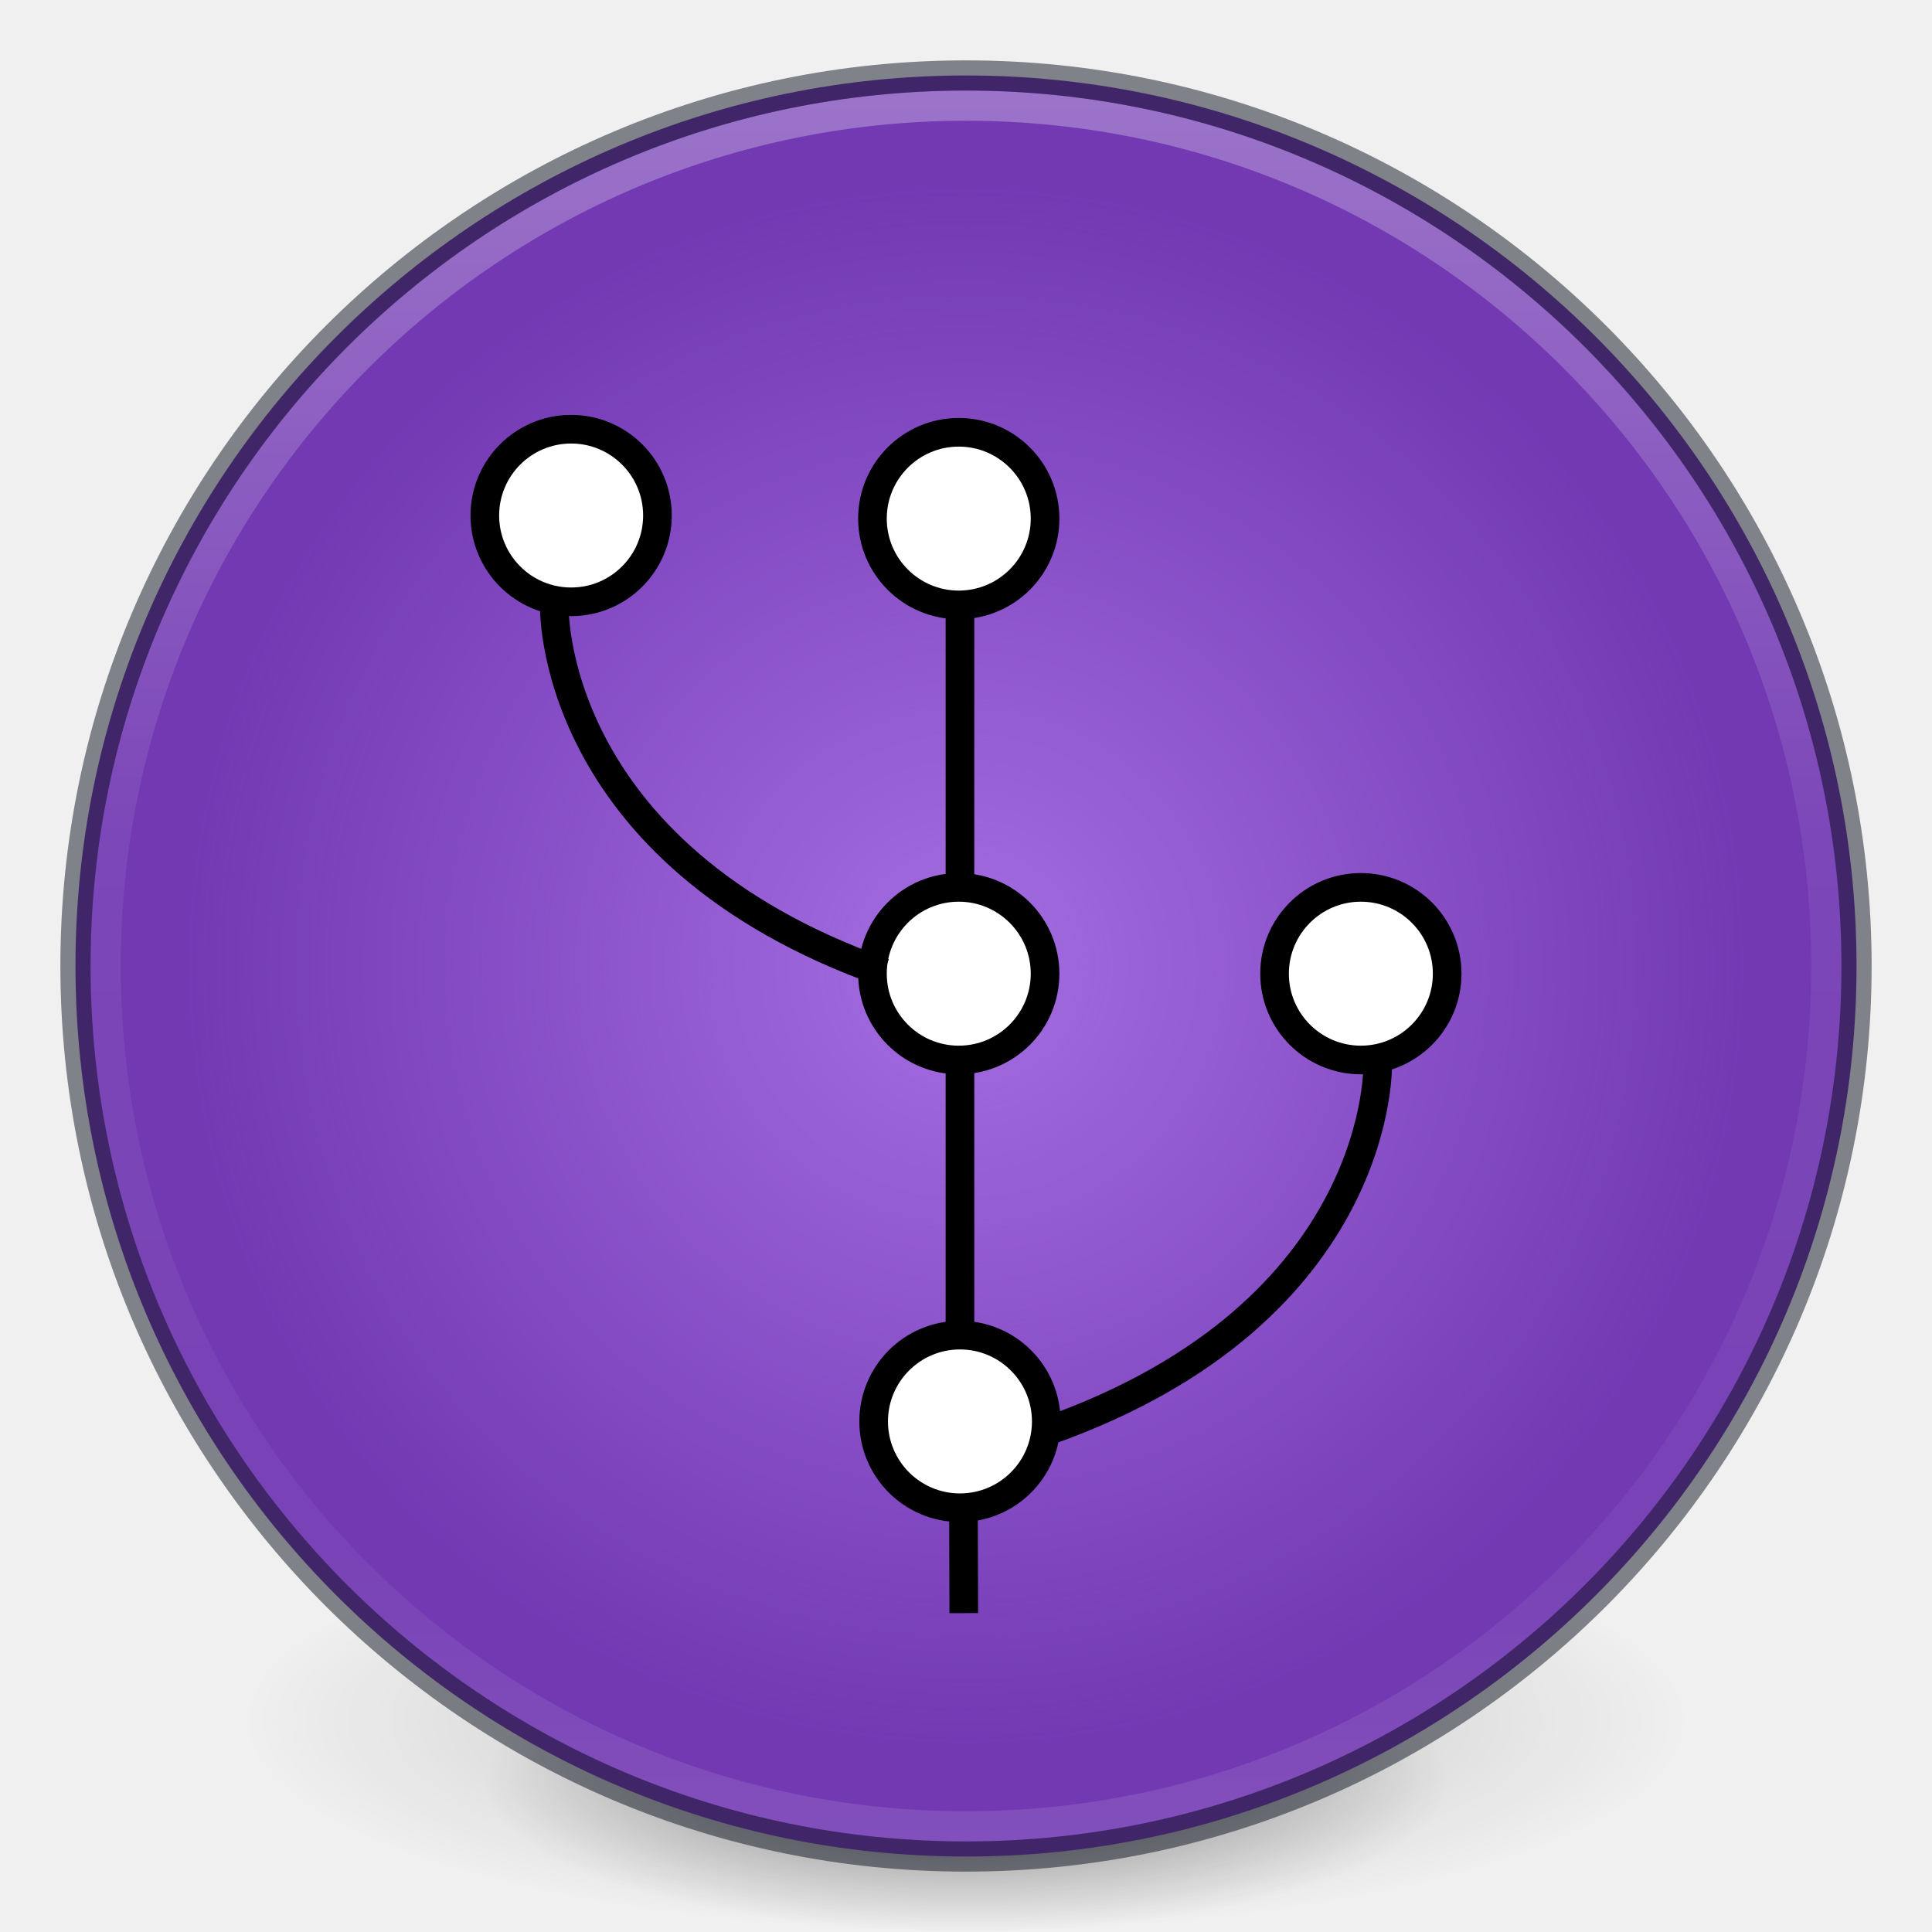
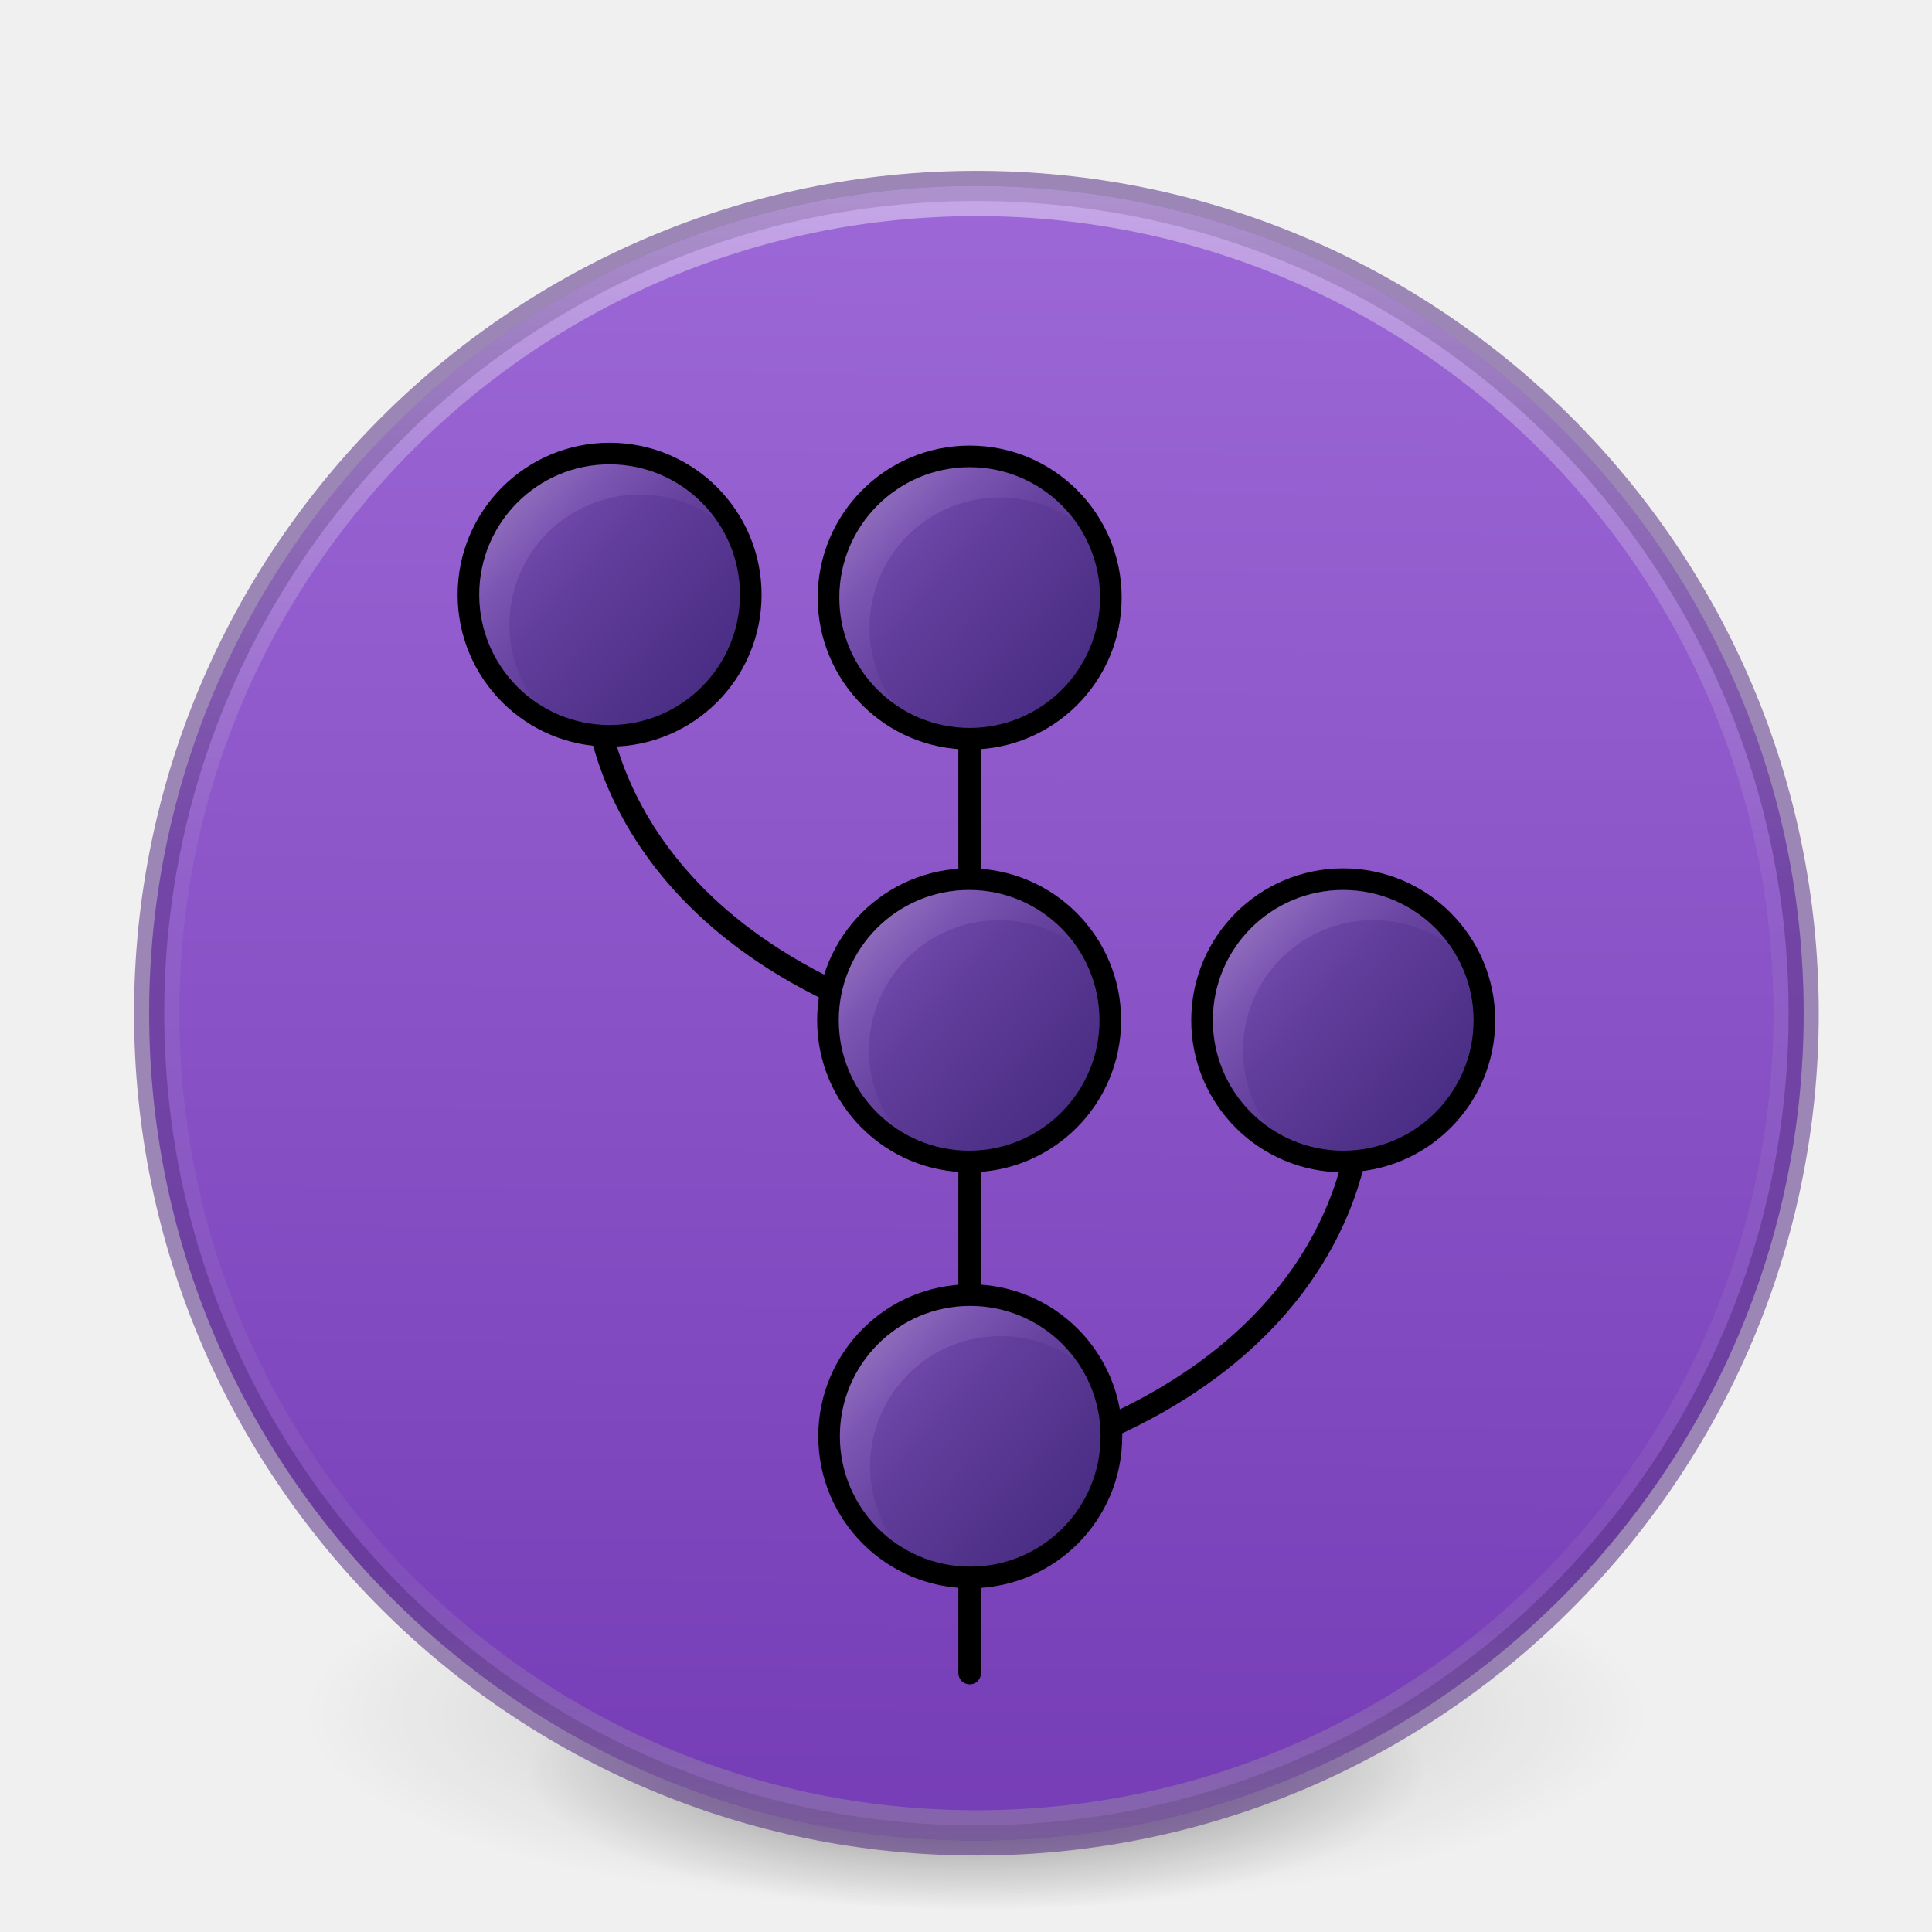
- <svg xmlns="http://www.w3.org/2000/svg" xmlns:xlink="http://www.w3.org/1999/xlink" id="svg3489" height="64" width="64" version="1.1">
-   <defs id="defs3491">
-     <linearGradient id="linearGradient1192">
-       <stop style="stop-color:#a56de2;stop-opacity:1;" offset="0" id="stop1188" />
-       <stop style="stop-color:#a56de2;stop-opacity:0;" offset="1" id="stop1190" />
+ <svg xmlns="http://www.w3.org/2000/svg" xmlns:xlink="http://www.w3.org/1999/xlink" version="1.1" width="64" height="64" id="svg5157">
+   <defs id="defs5159">
+     <linearGradient id="linearGradient930">
+       <stop offset="0" style="stop-color:#9c9c9c;stop-opacity:0.855" id="stop924" />
+       <stop id="stop919" style="stop-color:#b2b2b2;stop-opacity:0.191" offset="0.167" />
+       <stop offset="0.582" style="stop-color:#d3d3d3;stop-opacity:0.173" id="stop926" />
+       <stop offset="1" style="stop-color:#ffffff;stop-opacity:0.85" id="stop928" />
+     </linearGradient>
+     <linearGradient id="linearGradient1053">
+       <stop style="stop-color:#bababa;stop-opacity:0.439" offset="0" id="stop1049" />
+       <stop style="stop-color:#c1a0e5;stop-opacity:0.173;" offset="0.334" id="stop1059" />
+       <stop style="stop-color:#9d68d7;stop-opacity:0;" offset="1" id="stop1051" />
+     </linearGradient>
+     <linearGradient id="linearGradient1045">
+       <stop id="stop1041" offset="0" style="stop-color:#41277b;stop-opacity:1" />
+       <stop style="stop-color:#5f3c99;stop-opacity:1;" offset="0.409" id="stop1047" />
+       <stop id="stop1043" offset="1" style="stop-color:#9d68d7;stop-opacity:1" />
+     </linearGradient>
+     <linearGradient id="linearGradient953-5">
+       <stop style="stop-color:#7239b3;stop-opacity:1;" offset="0" id="stop949" />
+       <stop style="stop-color:#9d68d7;stop-opacity:1" offset="1" id="stop951" />
+     </linearGradient>
+     <linearGradient id="linearGradient3820-7-2-8-6">
+       <stop id="stop3822-2-6-5-0" style="stop-color:#3d3d3d;stop-opacity:1" offset="0" />
+       <stop id="stop3864-8-7-4-1" style="stop-color:#686868;stop-opacity:0.498" offset="0.5" />
+       <stop id="stop3824-1-2-6-7" style="stop-color:#686868;stop-opacity:0" offset="1" />
    </linearGradient>
    <linearGradient id="linearGradient4806">
      <stop offset="0" style="stop-color:#ffffff;stop-opacity:1" id="stop4808" />
      <stop offset="0.424" style="stop-color:#ffffff;stop-opacity:0.235" id="stop4810" />
      <stop offset="0.821" style="stop-color:#ffffff;stop-opacity:0.157" id="stop4812" />
      <stop offset="1" style="stop-color:#ffffff;stop-opacity:0.392" id="stop4814" />
    </linearGradient>
-     <linearGradient gradientTransform="matrix(2.326875,0,0,2.326875,-135.9447,-32.84278)" gradientUnits="userSpaceOnUse" xlink:href="#linearGradient4806" id="linearGradient3293" y2="40.496" x2="71.204" y1="15.369" x1="71.204" />
+     <linearGradient xlink:href="#linearGradient4806" id="linearGradient3118" gradientUnits="userSpaceOnUse" gradientTransform="matrix(4.16388,0,0,4.16388,-236.0326,-50.53443)" x1="71.204" y1="15.369" x2="71.204" y2="40.496" />
+     <radialGradient xlink:href="#linearGradient3820-7-2-8-6" id="radialGradient3163" gradientUnits="userSpaceOnUse" gradientTransform="matrix(0.6850502,0,0,0.2150277,-3.927532,68.46817)" cx="99.157" cy="186.171" fx="99.157" fy="186.171" r="62.769" />
+     <linearGradient id="linearGradient3242-7-3-8-0-4-58-06">
+       <stop offset="0" style="stop-color:#cdf87e;stop-opacity:1" id="stop3244-5-8-5-6-4-3-8" />
+       <stop offset="0.262" style="stop-color:#a2e34f;stop-opacity:1" id="stop3246-9-5-1-5-3-0-7" />
+       <stop offset="0.661" style="stop-color:#68b723;stop-opacity:1" id="stop3248-7-2-0-7-5-35-9" />
+       <stop offset="1" style="stop-color:#1d7e0d;stop-opacity:1" id="stop3250-8-2-8-5-6-40-4" />
+     </linearGradient>
+     <radialGradient gradientTransform="matrix(0,2.423525,-2.639279,0,226.369,-84.88818)" gradientUnits="userSpaceOnUse" xlink:href="#linearGradient3242-7-3-8-0-4-58-06" id="radialGradient3381" fy="48.768" fx="66.127" r="31" cy="48.768" cx="66.127" />
+     <linearGradient gradientTransform="matrix(2.113467,0,0,1.645562,50.72421,61.89995)" gradientUnits="userSpaceOnUse" xlink:href="#linearGradient4361" id="linearGradient3030" y2="37.13" x2="24.139" y1="9.176" x1="24.139" />
+     <linearGradient id="linearGradient4361">
+       <stop offset="0" style="stop-color:#ffffff;stop-opacity:1" id="stop4363" />
+       <stop offset="0" style="stop-color:#ffffff;stop-opacity:0.235" id="stop4365" />
+       <stop offset="1" style="stop-color:#ffffff;stop-opacity:0.157" id="stop4367" />
+       <stop offset="1" style="stop-color:#ffffff;stop-opacity:0.392" id="stop4369" />
+     </linearGradient>
+     <linearGradient gradientTransform="matrix(1.659245,0,0,2.092852,60.83215,51.57179)" gradientUnits="userSpaceOnUse" xlink:href="#linearGradient4351" id="linearGradient3030-1" y2="26.485" x2="24.139" y1="19.795" x1="24.139" />
+     <linearGradient id="linearGradient4351">
+       <stop offset="0" style="stop-color:#ffffff;stop-opacity:1" id="stop4353" />
+       <stop offset="0" style="stop-color:#ffffff;stop-opacity:0.235" id="stop4355" />
+       <stop offset="1" style="stop-color:#ffffff;stop-opacity:0.157" id="stop4357" />
+       <stop offset="1" style="stop-color:#ffffff;stop-opacity:0.392" id="stop4359" />
+     </linearGradient>
+     <radialGradient cx="-14.891" cy="11.546" r="20" fx="-14.891" fy="11.546" id="radialGradient3183" xlink:href="#linearGradient4330" gradientUnits="userSpaceOnUse" gradientTransform="matrix(-9.9735355e-6,17.90064,18.57144,0,-152.285,218.151)" />
+     <linearGradient id="linearGradient4330">
+       <stop offset="0" style="stop-color:#95a3ab;stop-opacity:1" id="stop4332" />
+       <stop offset="0.262" style="stop-color:#667885;stop-opacity:1" id="stop4334" />
+       <stop offset="0.705" style="stop-color:#485a6c;stop-opacity:1" id="stop4336" />
+       <stop offset="1" style="stop-color:#273445;stop-opacity:1" id="stop4338" />
+     </linearGradient>
+     <radialGradient r="62.769" fy="185.297" fx="99.189" cy="185.297" cx="99.189" gradientTransform="matrix(0.3823536,7.5555777e-8,-1.8372241e-8,0.1115198,-5.925427,36.33585)" gradientUnits="userSpaceOnUse" id="radialGradient3300-9" xlink:href="#linearGradient23419" />
    <linearGradient id="linearGradient23419">
      <stop offset="0" style="stop-color:#000000;stop-opacity:1" id="stop23421" />
      <stop offset="1" style="stop-color:#000000;stop-opacity:0" id="stop23423" />
    </linearGradient>
-     <linearGradient id="linearGradient8838">
-       <stop offset="0" style="stop-color:#000000;stop-opacity:1" id="stop8840" />
-       <stop offset="1" style="stop-color:#000000;stop-opacity:0" id="stop8842" />
-     </linearGradient>
-     <linearGradient id="linearGradient2867-449-88-871-390-598-476-591-434-148-57-177-3-8-8-9">
-       <stop offset="0" style="stop-color:#95a3ab;stop-opacity:1" id="stop3750-8-9-0" />
-       <stop offset="0.262" style="stop-color:#667885;stop-opacity:1" id="stop3752-3-2-2" />
-       <stop offset="0.705" style="stop-color:#485a6c;stop-opacity:1" id="stop3754-7-2-2" />
-       <stop offset="1" style="stop-color:#273445;stop-opacity:1" id="stop3756-9-3-05" />
-     </linearGradient>
-     <linearGradient id="linearGradient3104-8-8-97-4-6-2-0-1-4-0-5-8-3-9-1">
-       <stop offset="0" style="stop-color:#000000;stop-opacity:0.322" id="stop3106-5-4-3-5-0-1-61-9-2-7-3-3-2-6-9" />
-       <stop offset="1" style="stop-color:#000000;stop-opacity:0.278" id="stop3108-4-3-7-8-2-4-01-9-9-0-6-4-3-7-7" />
-     </linearGradient>
-     <linearGradient id="linearGradient4632-92-3-0-8-1-6-6">
-       <stop offset="0" style="stop-color:#fafafa;stop-opacity:1" id="stop4634-68-8-0-2-9-1-1" />
-       <stop offset="1" style="stop-color:#e1e1e1;stop-opacity:1" id="stop4636-8-21-7-1-4-9-4" />
-     </linearGradient>
-     <linearGradient id="linearGradient4011-7-0">
-       <stop offset="0" style="stop-color:#ffffff;stop-opacity:1" id="stop4013-4" />
-       <stop offset="0.508" style="stop-color:#ffffff;stop-opacity:0.235" id="stop4015-61" />
-       <stop offset="0.835" style="stop-color:#ffffff;stop-opacity:0.157" id="stop4017-2" />
-       <stop offset="1" style="stop-color:#ffffff;stop-opacity:0.392" id="stop4019-2" />
-     </linearGradient>
-     <linearGradient gradientTransform="matrix(0.7297297,0,0,0.7297297,-4.346082,29.49607)" gradientUnits="userSpaceOnUse" xlink:href="#linearGradient4011-7-0" id="linearGradient3306" y2="42.884" x2="71.204" y1="7.831" x1="71.204" />
-     <linearGradient gradientTransform="matrix(1.115117,0,0,1.151361,154.3493,-4.97194)" gradientUnits="userSpaceOnUse" xlink:href="#linearGradient3104-8-8-97-4-6-2-0-1-4-0-5-8-3-9-1" id="linearGradient3315" y2="5.176" x2="-95.838" y1="54.2" x1="-95.838" />
-     <radialGradient gradientTransform="matrix(0,7.195125,-7.611584,-1.9584024e-7,96.31628,-28.42392)" gradientUnits="userSpaceOnUse" xlink:href="#linearGradient2867-449-88-871-390-598-476-591-434-148-57-177-3-8-8-9" id="radialGradient3328" fy="8.45" fx="1.198" r="20" cy="8.45" cx="1.198" />
-     <radialGradient gradientTransform="matrix(1.317647,0,0,0.37647,-34.51765,58.25882)" gradientUnits="userSpaceOnUse" xlink:href="#linearGradient8838" id="radialGradient3384" fy="4.625" fx="62.625" r="10.625" cy="4.625" cx="62.625" />
-     <radialGradient gradientTransform="matrix(0,1.706521,-1.805296,-4.6448879e-8,63.25441,23.29139)" gradientUnits="userSpaceOnUse" xlink:href="#linearGradient4632-92-3-0-8-1-6-6" id="radialGradient3399" fy="8.45" fx="6.275" r="20" cy="8.45" cx="6.275" />
-     <radialGradient r="62.769" fy="185.297" fx="99.189" cy="185.297" cx="99.189" gradientTransform="matrix(0.3823536,7.5555777e-8,-1.8372241e-8,0.1115198,-5.925427,36.33585)" gradientUnits="userSpaceOnUse" id="radialGradient3300-9" xlink:href="#linearGradient23419" />
    <radialGradient r="62.769" fy="185.297" fx="99.189" cy="185.297" cx="99.189" gradientTransform="matrix(0.2549024,5.3967361e-8,-1.2248161e-8,0.07965545,6.716382,44.24067)" gradientUnits="userSpaceOnUse" id="radialGradient4192" xlink:href="#linearGradient23419" />
-     <radialGradient xlink:href="#linearGradient1192" id="radialGradient1194" cx="32" cy="32" fx="32" fy="32" r="25.873" gradientUnits="userSpaceOnUse" />
+     <linearGradient gradientTransform="matrix(2.16157,0,0,2.16157,-123.6688,37.32695)" gradientUnits="userSpaceOnUse" xlink:href="#linearGradient4806" id="linearGradient3293" y2="40.496" x2="71.204" y1="15.369" x1="71.204" />
+     <linearGradient xlink:href="#linearGradient953-5" id="linearGradient955" x1="64.463" y1="128.37" x2="65.362" y2="7.455" gradientUnits="userSpaceOnUse" gradientTransform="matrix(0.499998,0,0,0.499998,0.6401574,65.63983)" />
+     <linearGradient xlink:href="#linearGradient1045" id="linearGradient990" x1="165.299" y1="72.761" x2="140.478" y2="50.264" gradientUnits="userSpaceOnUse" gradientTransform="translate(-68.14741)" />
+     <linearGradient xlink:href="#linearGradient1053" id="linearGradient1055" x1="79.65" y1="56.753" x2="90.919" y2="67.801" gradientUnits="userSpaceOnUse" />
+     <linearGradient xlink:href="#linearGradient1045" id="linearGradient1081" gradientUnits="userSpaceOnUse" gradientTransform="translate(-68.14741)" x1="165.299" y1="72.761" x2="140.478" y2="50.264" />
+     <linearGradient xlink:href="#linearGradient1053" id="linearGradient1083" gradientUnits="userSpaceOnUse" x1="79.65" y1="56.753" x2="90.919" y2="67.801" />
+     <linearGradient xlink:href="#linearGradient1045" id="linearGradient1091" gradientUnits="userSpaceOnUse" gradientTransform="translate(-68.14741)" x1="165.299" y1="72.761" x2="140.478" y2="50.264" />
+     <linearGradient xlink:href="#linearGradient1053" id="linearGradient1093" gradientUnits="userSpaceOnUse" x1="79.65" y1="56.753" x2="90.919" y2="67.801" />
+     <linearGradient xlink:href="#linearGradient1045" id="linearGradient1101" gradientUnits="userSpaceOnUse" gradientTransform="translate(-68.14741)" x1="165.299" y1="72.761" x2="140.478" y2="50.264" />
+     <linearGradient xlink:href="#linearGradient1053" id="linearGradient1103" gradientUnits="userSpaceOnUse" x1="79.65" y1="56.753" x2="90.919" y2="67.801" />
+     <linearGradient xlink:href="#linearGradient1045" id="linearGradient1111" gradientUnits="userSpaceOnUse" gradientTransform="translate(-68.14741)" x1="165.299" y1="72.761" x2="140.478" y2="50.264" />
+     <linearGradient xlink:href="#linearGradient1053" id="linearGradient1113" gradientUnits="userSpaceOnUse" x1="79.65" y1="56.753" x2="90.919" y2="67.801" />
+     <linearGradient xlink:href="#linearGradient930" id="linearGradient922" x1="33" y1="125" x2="33" y2="70" gradientUnits="userSpaceOnUse" />
+     <clipPath clipPathUnits="userSpaceOnUse" id="clipPath925">
+       <path d="m 32.345,70.159 c -15.121,0 -27.404,12.284 -27.404,27.404 0,15.121 12.284,27.404 27.404,27.404 15.121,0 27.404,-12.284 27.404,-27.404 0,-15.121 -12.284,-27.404 -27.404,-27.404 z" id="path927" style="color:#000000;display:inline;overflow:visible;visibility:visible;opacity:1;fill:url(#linearGradient929);fill-opacity:1;fill-rule:nonzero;stroke:none;stroke-width:0.929;marker:none;enable-background:accumulate" />
+     </clipPath>
+     <linearGradient xlink:href="#linearGradient953-5" id="linearGradient929" gradientUnits="userSpaceOnUse" gradientTransform="matrix(0.499998,0,0,0.499998,0.6401574,65.63983)" x1="64.463" y1="128.37" x2="65.362" y2="7.455" />
  </defs>
-   <g id="g902">
-     <g transform="translate(1.55e-6,-0.00183192)" id="g4198" style="opacity:1">
-       <path d="m 56,57.002 a 24,6.999 0 1 1 -48,0 24,6.999 0 1 1 48,0 z" id="path3818-0" style="opacity:0.2;fill:url(#radialGradient3300-9);fill-opacity:1;stroke:none" />
-       <path style="opacity:0.4;fill:url(#radialGradient4192);fill-opacity:1;stroke:none" id="path4190" d="m 48,59.002 a 16,4.999 0 1 1 -32,0 16,4.999 0 1 1 32,0 z" />
+   <g id="layer3" transform="translate(0,-64)" style="display:none">
+     <rect style="display:inline;fill:#888888;fill-opacity:0.153;stroke:none;stroke-width:0.493;stroke-miterlimit:4;stroke-dasharray:none;stroke-opacity:1" id="rect910" width="64.141" height="64.275" x="-0.098" y="64" />
+   </g>
+   <g id="layer1" transform="translate(0,-64)" style="display:inline">
+     <g style="opacity:1" id="g4198" transform="matrix(0.9289584,0,0,0.9289584,2.618274,67.83483)">
+       <path style="opacity:0.2;fill:url(#radialGradient3300-9);fill-opacity:1;stroke:none" id="path3818-0" d="m 56,57.002 a 24,6.999 0 1 1 -48,0 24,6.999 0 1 1 48,0 z" />
+       <path d="m 48,59.002 a 16,4.999 0 1 1 -32,0 16,4.999 0 1 1 32,0 z" id="path4190" style="opacity:0.4;fill:url(#radialGradient4192);fill-opacity:1;stroke:none" />
    </g>
-     <path d="m 32,2.5 c -16.277,0 -29.5,13.223 -29.5,29.5 0,16.277 13.223,29.5 29.5,29.5 16.277,0 29.5,-13.223 29.5,-29.5 0,-16.277 -13.223,-29.5 -29.5,-29.5 z" id="path2555-9" style="color:#000000;display:inline;overflow:visible;visibility:visible;opacity:1;fill:#7239b3;fill-opacity:1;fill-rule:nonzero;stroke:none;stroke-width:1;marker:none;enable-background:accumulate" />
-     <path d="m 60.5,32 c 0,15.74 -12.76,28.5 -28.5,28.5 -15.74,0 -28.5,-12.76 -28.5,-28.5 0,-15.74 12.76,-28.5 28.5,-28.5 15.74,0 28.5,12.76 28.5,28.5 z" id="path3019" style="color:#000000;display:inline;overflow:visible;visibility:visible;opacity:0.3;fill:none;stroke:url(#linearGradient3293);stroke-width:1;stroke-linecap:round;stroke-linejoin:round;stroke-miterlimit:4;stroke-dasharray:none;stroke-dashoffset:0;stroke-opacity:1;marker:none;enable-background:accumulate" />
-     <circle r="25.873" cy="32" cx="32" id="path1168" style="opacity:1;fill:url(#radialGradient1194);stroke:none;stroke-width:0.828;stroke-miterlimit:4;stroke-dasharray:none;fill-opacity:1" />
-     <path d="m 32,2.5 c -16.277,0 -29.5,13.223 -29.5,29.5 0,16.277 13.223,29.5 29.5,29.5 16.277,0 29.5,-13.223 29.5,-29.5 C 61.5,15.723 48.277,2.5 32,2.5 Z" id="path2555-7-1" style="color:#000000;display:inline;overflow:visible;visibility:visible;opacity:0.5;fill:#7239b3;fill-opacity:0;fill-rule:nonzero;stroke:#0e141f;stroke-width:1;stroke-linecap:round;stroke-linejoin:round;stroke-miterlimit:4;stroke-dasharray:none;stroke-dashoffset:0;stroke-opacity:1;marker:none;enable-background:accumulate" />
-     <g transform="matrix(0.9486028,0,0,0.9486028,1.644709,1.726462)" id="g1216">
-       <circle style="opacity:1;fill:#ffffff;stroke:#000000;stroke-width:1;stroke-miterlimit:4;stroke-dasharray:none" id="path932-6" cx="31.789" cy="47.818" r="3.014" />
-       <circle style="opacity:1;fill:#ffffff;stroke:#000000;stroke-width:1;stroke-miterlimit:4;stroke-dasharray:none" id="path932" cx="31.747" cy="32.182" r="3.014" />
-       <circle style="opacity:1;fill:#ffffff;stroke:#000000;stroke-width:1;stroke-miterlimit:4;stroke-dasharray:none" id="path932-5" cx="31.747" cy="16.29" r="3.014" />
-       <path style="opacity:1;fill:none;stroke:#000000;stroke-width:1px;stroke-linecap:butt;stroke-linejoin:miter;stroke-opacity:1" d="m 31.789,45.249 v -10.16 0" id="path1042" />
-       <path id="path1046" d="m 31.789,29.249 v -10.16 0" style="opacity:1;fill:none;stroke:#000000;stroke-width:1px;stroke-linecap:butt;stroke-linejoin:miter;stroke-opacity:1" />
-       <circle style="opacity:1;fill:#ffffff;stroke:#000000;stroke-width:1;stroke-miterlimit:4;stroke-dasharray:none" id="path932-7" cx="45.789" cy="32.182" r="3.014" />
-       <path style="opacity:1;fill:none;stroke:#000000;stroke-width:1px;stroke-linecap:butt;stroke-linejoin:miter;stroke-opacity:1" d="M 34.863,48.148 C 46.665,43.974 46.399,35.25 46.372,35.235" id="path1126" />
-       <circle r="3.014" cy="16.182" cx="-18.211" id="circle1134" style="opacity:1;fill:#ffffff;stroke:#000000;stroke-width:1;stroke-miterlimit:4;stroke-dasharray:none" transform="scale(-1,1)" />
-       <path id="path1136" d="M 29.137,32.148 C 17.335,27.974 17.601,19.25 17.628,19.235" style="opacity:1;fill:none;stroke:#000000;stroke-width:1px;stroke-linecap:butt;stroke-linejoin:miter;stroke-opacity:1" />
-       <path style="opacity:1;fill:none;stroke:#000000;stroke-width:1px;stroke-linecap:butt;stroke-linejoin:miter;stroke-opacity:1" d="m 31.922,54.512 -0.01,-3.458" id="path1174" />
+     <path style="color:#000000;display:inline;overflow:visible;visibility:visible;opacity:1;fill:url(#linearGradient955);fill-opacity:1;fill-rule:nonzero;stroke:none;stroke-width:0.929;marker:none;enable-background:accumulate" id="path2555-9" d="m 32.345,70.159 c -15.121,0 -27.404,12.284 -27.404,27.404 0,15.121 12.284,27.404 27.404,27.404 15.121,0 27.404,-12.284 27.404,-27.404 0,-15.121 -12.284,-27.404 -27.404,-27.404 z" />
+     <path style="color:#000000;display:inline;overflow:visible;visibility:visible;opacity:0.5;fill:#7239b3;fill-opacity:0;fill-rule:nonzero;stroke:#481c7b;stroke-width:1;stroke-linecap:round;stroke-linejoin:round;stroke-miterlimit:4;stroke-dasharray:none;stroke-dashoffset:0;stroke-opacity:1;marker:none;enable-background:accumulate" id="path2555-7-1" d="m 32.345,70.159 c -15.121,0 -27.404,12.284 -27.404,27.404 0,15.121 12.284,27.404 27.404,27.404 15.121,0 27.404,-12.284 27.404,-27.404 0,-15.121 -12.284,-27.404 -27.404,-27.404 z" />
+     <path d="m 32.345,70.159 c -15.121,0 -27.404,12.284 -27.404,27.404 0,15.121 12.284,27.404 27.404,27.404 15.121,0 27.404,-12.284 27.404,-27.404 0,-15.121 -12.284,-27.404 -27.404,-27.404 z" id="path914" style="color:#000000;display:inline;overflow:visible;visibility:visible;opacity:0.5;fill:none;fill-opacity:0;fill-rule:nonzero;stroke:url(#linearGradient922);stroke-width:2;stroke-linecap:round;stroke-linejoin:round;stroke-miterlimit:4;stroke-dasharray:none;stroke-dashoffset:0;stroke-opacity:1;marker:none;enable-background:accumulate" clip-path="url(#clipPath925)" />
+   </g>
+   <g id="layer2" style="display:inline" transform="translate(0,-64)">
+     <path style="fill:none;stroke:#000000;stroke-width:0.75;stroke-linecap:round;stroke-linejoin:miter;stroke-miterlimit:4;stroke-dasharray:none;stroke-opacity:1" d="M 32.122,83.795 V 119.421" id="path967" />
+     <circle style="opacity:1;fill:#ffffff;stroke:#000000;stroke-width:1.433;stroke-miterlimit:4;stroke-dasharray:none" id="path932-5" cx="32.122" cy="83.795" r="4.318" />
+     <path style="opacity:1;fill:none;stroke:#000000;stroke-width:0.75;stroke-linecap:butt;stroke-linejoin:miter;stroke-miterlimit:4;stroke-dasharray:none;stroke-opacity:1" d="m 34.931,111.994 c 10.4,-3.678 10.165,-11.366 10.141,-11.379" id="path1126" />
+     <path id="path1136" d="M 29.822,97.77 C 19.422,94.092 19.657,86.404 19.68,86.391" style="opacity:1;fill:none;stroke:#000000;stroke-width:0.75;stroke-linecap:butt;stroke-linejoin:miter;stroke-miterlimit:4;stroke-dasharray:none;stroke-opacity:1" />
+     <circle r="4.318" cy="97.8" cx="32.104" id="circle969" style="opacity:1;fill:#ffffff;stroke:#000000;stroke-width:1.433;stroke-miterlimit:4;stroke-dasharray:none" />
+     <circle style="opacity:1;fill:#ffffff;stroke:#000000;stroke-width:1.433;stroke-miterlimit:4;stroke-dasharray:none" id="circle971" cx="32.141" cy="111.578" r="4.318" />
+     <circle r="4.318" cy="83.7" cx="20.194" id="circle973" style="opacity:1;fill:#ffffff;stroke:#000000;stroke-width:1.433;stroke-miterlimit:4;stroke-dasharray:none" />
+     <circle r="4.318" cy="97.8" cx="44.496" id="circle975" style="opacity:1;fill:none;stroke:#000000;stroke-width:1.433;stroke-miterlimit:4;stroke-dasharray:none" />
+     <g id="g1062" />
+     <g id="g1073" transform="matrix(0.499998,0,0,0.499998,0.6401574,65.63983)">
+       <circle style="display:inline;opacity:1;fill:url(#linearGradient990);fill-opacity:1;stroke:none;stroke-width:2.865;stroke-miterlimit:4;stroke-dasharray:none" id="circle977" cx="87.712" cy="64.32" r="8.636" />
+       <path id="circle979" d="m 87.712,55.684 a 8.636,8.636 0 0 0 -8.637,8.637 8.636,8.636 0 0 0 3.627,7.025 8.636,8.636 0 0 1 -1.627,-5.025 8.636,8.636 0 0 1 8.637,-8.637 8.636,8.636 0 0 1 5.008,1.607 8.636,8.636 0 0 0 -7.008,-3.607 z" style="opacity:1;fill:url(#linearGradient1055);fill-opacity:1;stroke:none;stroke-width:2.865;stroke-miterlimit:4;stroke-dasharray:none" />
+     </g>
+     <g id="g1006" transform="translate(-24.71079,27.55703)" />
+     <g transform="translate(-48.60474,-28.19892)" id="g1030" />
+     <g id="g1079" transform="matrix(0.499998,0,0,0.499998,-11.71512,79.41829)">
+       <circle r="8.636" cy="64.32" cx="87.712" id="circle1075" style="display:inline;opacity:1;fill:url(#linearGradient1081);fill-opacity:1;stroke:none;stroke-width:2.865;stroke-miterlimit:4;stroke-dasharray:none" />
+       <path style="opacity:1;fill:url(#linearGradient1083);fill-opacity:1;stroke:none;stroke-width:2.865;stroke-miterlimit:4;stroke-dasharray:none" d="m 87.712,55.684 a 8.636,8.636 0 0 0 -8.637,8.637 8.636,8.636 0 0 0 3.627,7.025 8.636,8.636 0 0 1 -1.627,-5.025 8.636,8.636 0 0 1 8.637,-8.637 8.636,8.636 0 0 1 5.008,1.607 8.636,8.636 0 0 0 -7.008,-3.607 z" id="path1077" />
+     </g>
+     <g transform="matrix(0.499998,0,0,0.499998,-11.75187,65.63983)" id="g1089">
+       <circle style="display:inline;opacity:1;fill:url(#linearGradient1091);fill-opacity:1;stroke:none;stroke-width:2.865;stroke-miterlimit:4;stroke-dasharray:none" id="circle1085" cx="87.712" cy="64.32" r="8.636" />
+       <path id="path1087" d="m 87.712,55.684 a 8.636,8.636 0 0 0 -8.637,8.637 8.636,8.636 0 0 0 3.627,7.025 8.636,8.636 0 0 1 -1.627,-5.025 8.636,8.636 0 0 1 8.637,-8.637 8.636,8.636 0 0 1 5.008,1.607 8.636,8.636 0 0 0 -7.008,-3.607 z" style="opacity:1;fill:url(#linearGradient1093);fill-opacity:1;stroke:none;stroke-width:2.865;stroke-miterlimit:4;stroke-dasharray:none" />
+     </g>
+     <g id="g1099" transform="matrix(0.499998,0,0,0.499998,-11.73349,51.6354)">
+       <circle r="8.636" cy="64.32" cx="87.712" id="circle1095" style="display:inline;opacity:1;fill:url(#linearGradient1101);fill-opacity:1;stroke:none;stroke-width:2.865;stroke-miterlimit:4;stroke-dasharray:none" />
+       <path style="opacity:1;fill:url(#linearGradient1103);fill-opacity:1;stroke:none;stroke-width:2.865;stroke-miterlimit:4;stroke-dasharray:none" d="m 87.712,55.684 a 8.636,8.636 0 0 0 -8.637,8.637 8.636,8.636 0 0 0 3.627,7.025 8.636,8.636 0 0 1 -1.627,-5.025 8.636,8.636 0 0 1 8.637,-8.637 8.636,8.636 0 0 1 5.008,1.607 8.636,8.636 0 0 0 -7.008,-3.607 z" id="path1097" />
+     </g>
+     <g transform="matrix(0.499998,0,0,0.499998,-23.66204,51.54043)" id="g1109">
+       <circle style="display:inline;opacity:1;fill:url(#linearGradient1111);fill-opacity:1;stroke:none;stroke-width:2.865;stroke-miterlimit:4;stroke-dasharray:none" id="circle1105" cx="87.712" cy="64.32" r="8.636" />
+       <path id="path1107" d="m 87.712,55.684 a 8.636,8.636 0 0 0 -8.637,8.637 8.636,8.636 0 0 0 3.627,7.025 8.636,8.636 0 0 1 -1.627,-5.025 8.636,8.636 0 0 1 8.637,-8.637 8.636,8.636 0 0 1 5.008,1.607 8.636,8.636 0 0 0 -7.008,-3.607 z" style="opacity:1;fill:url(#linearGradient1113);fill-opacity:1;stroke:none;stroke-width:2.865;stroke-miterlimit:4;stroke-dasharray:none" />
    </g>
  </g>
</svg>
